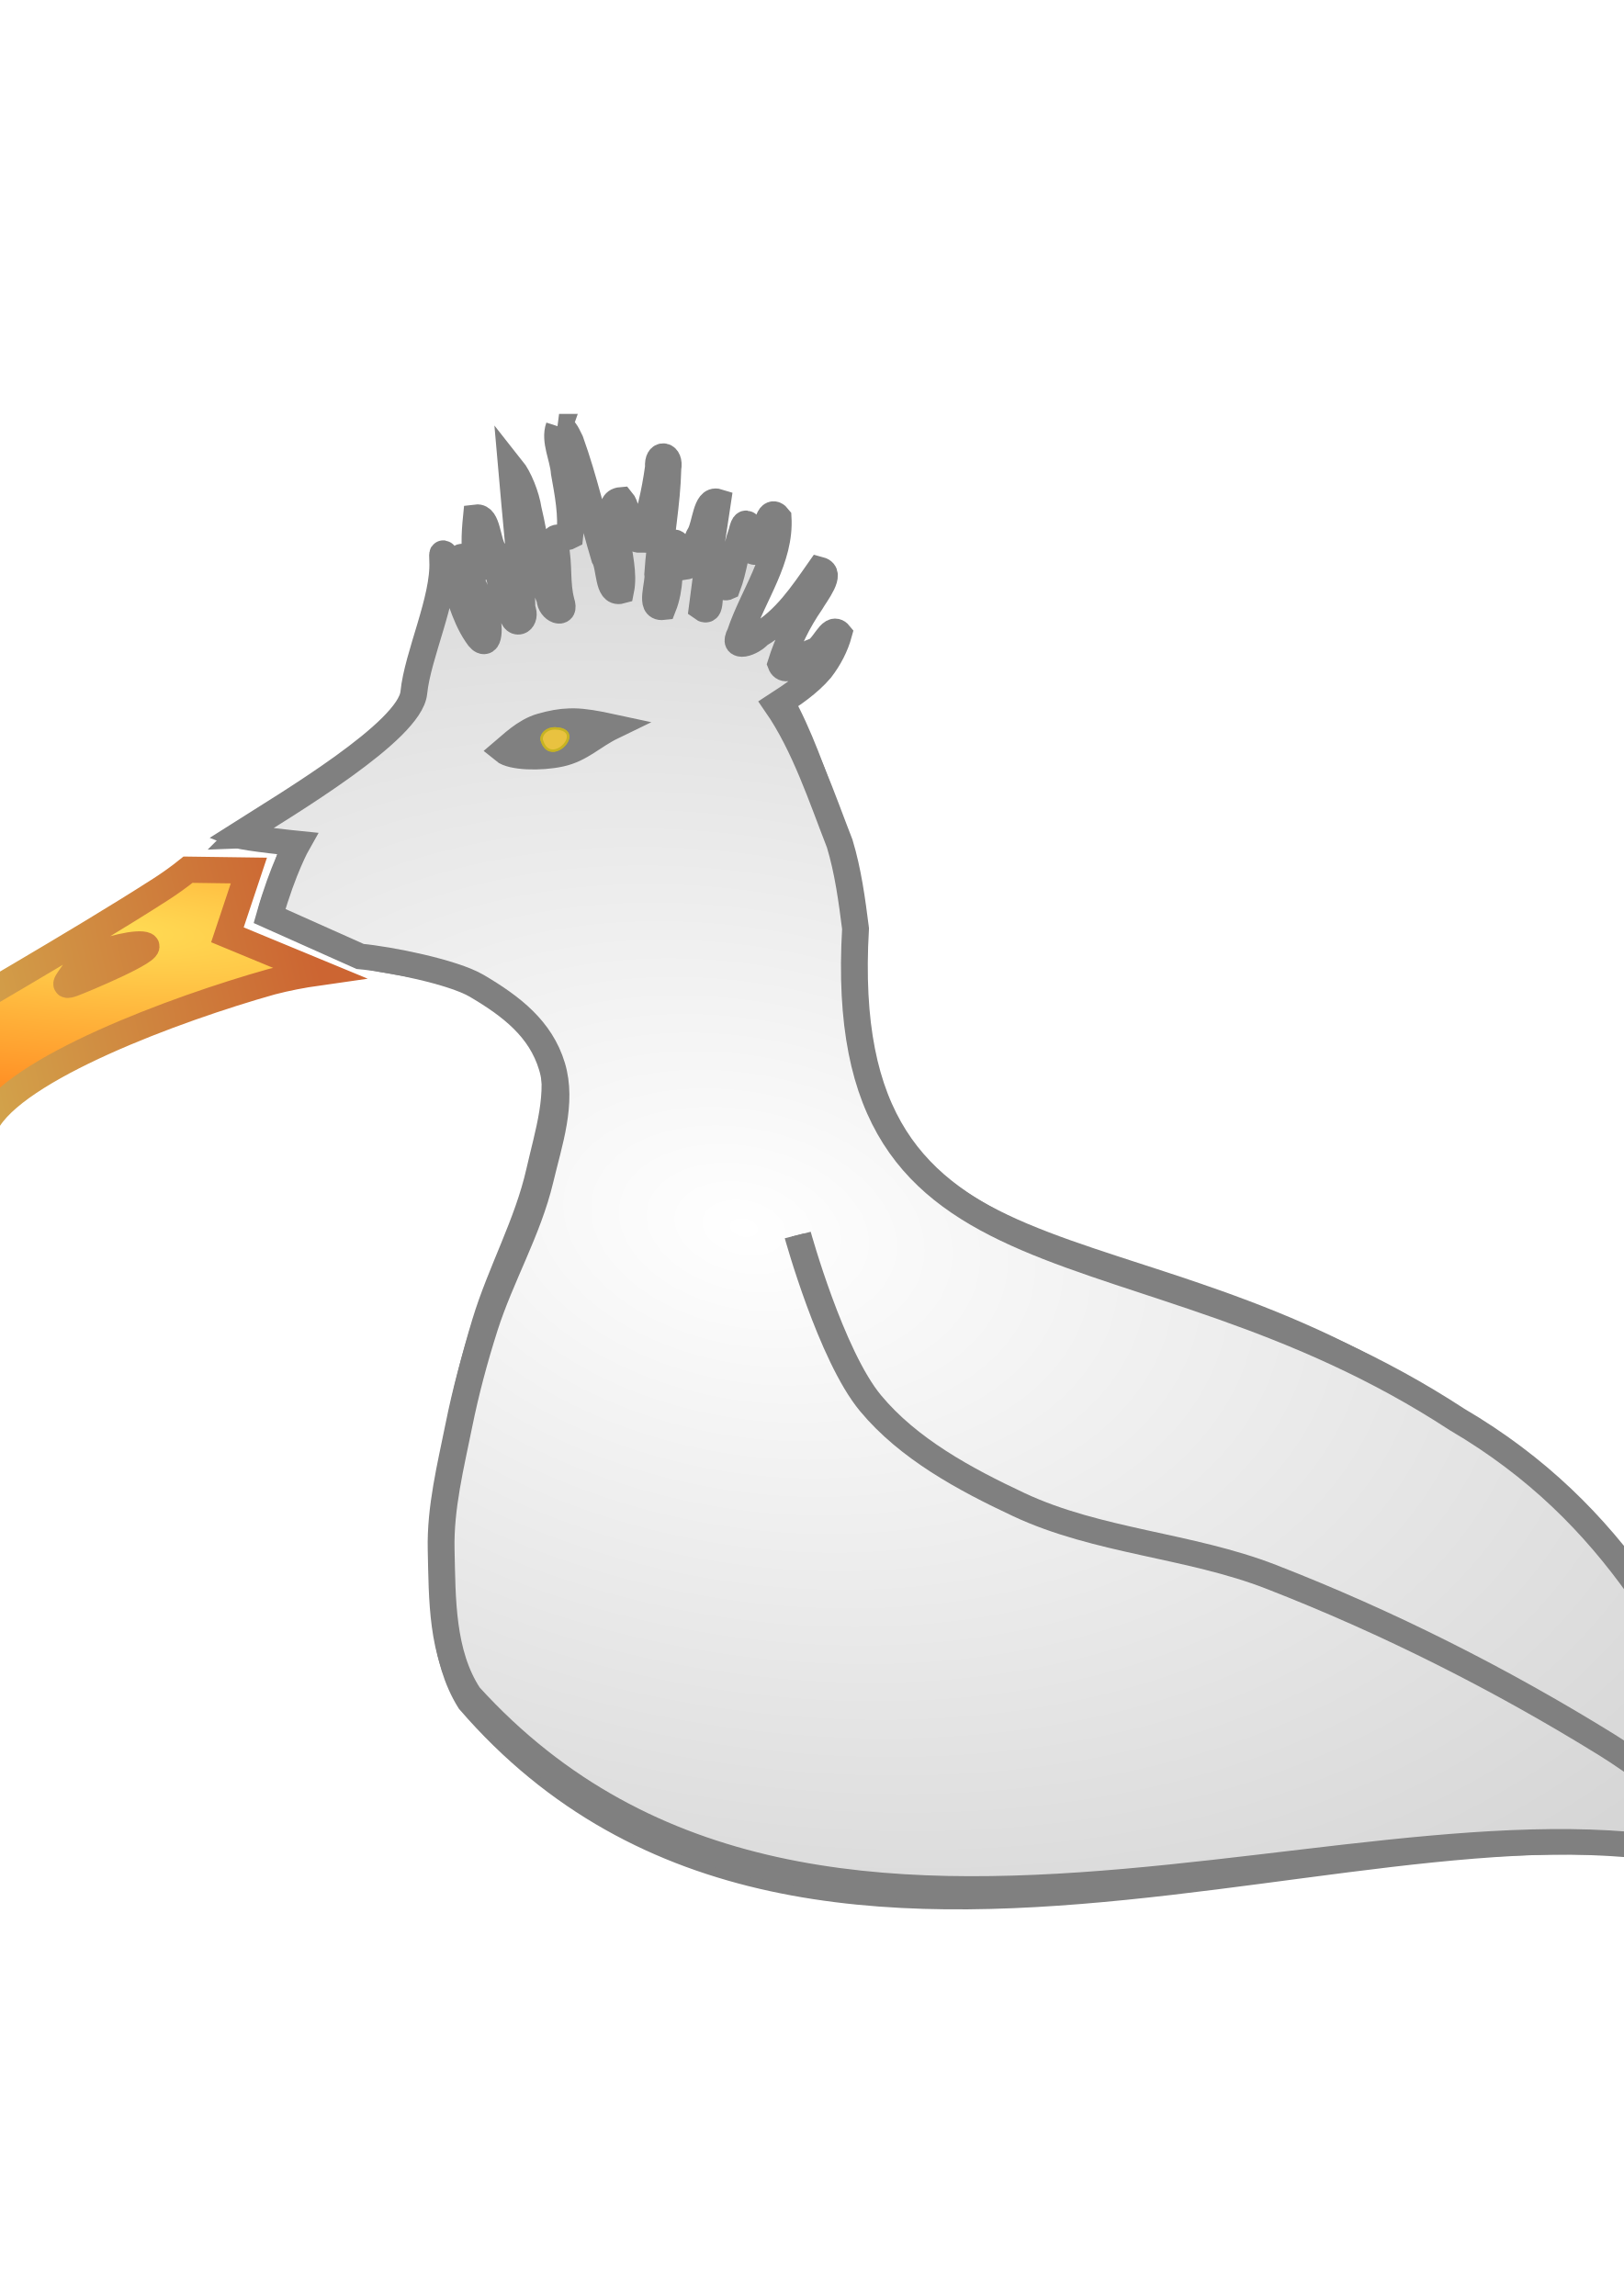
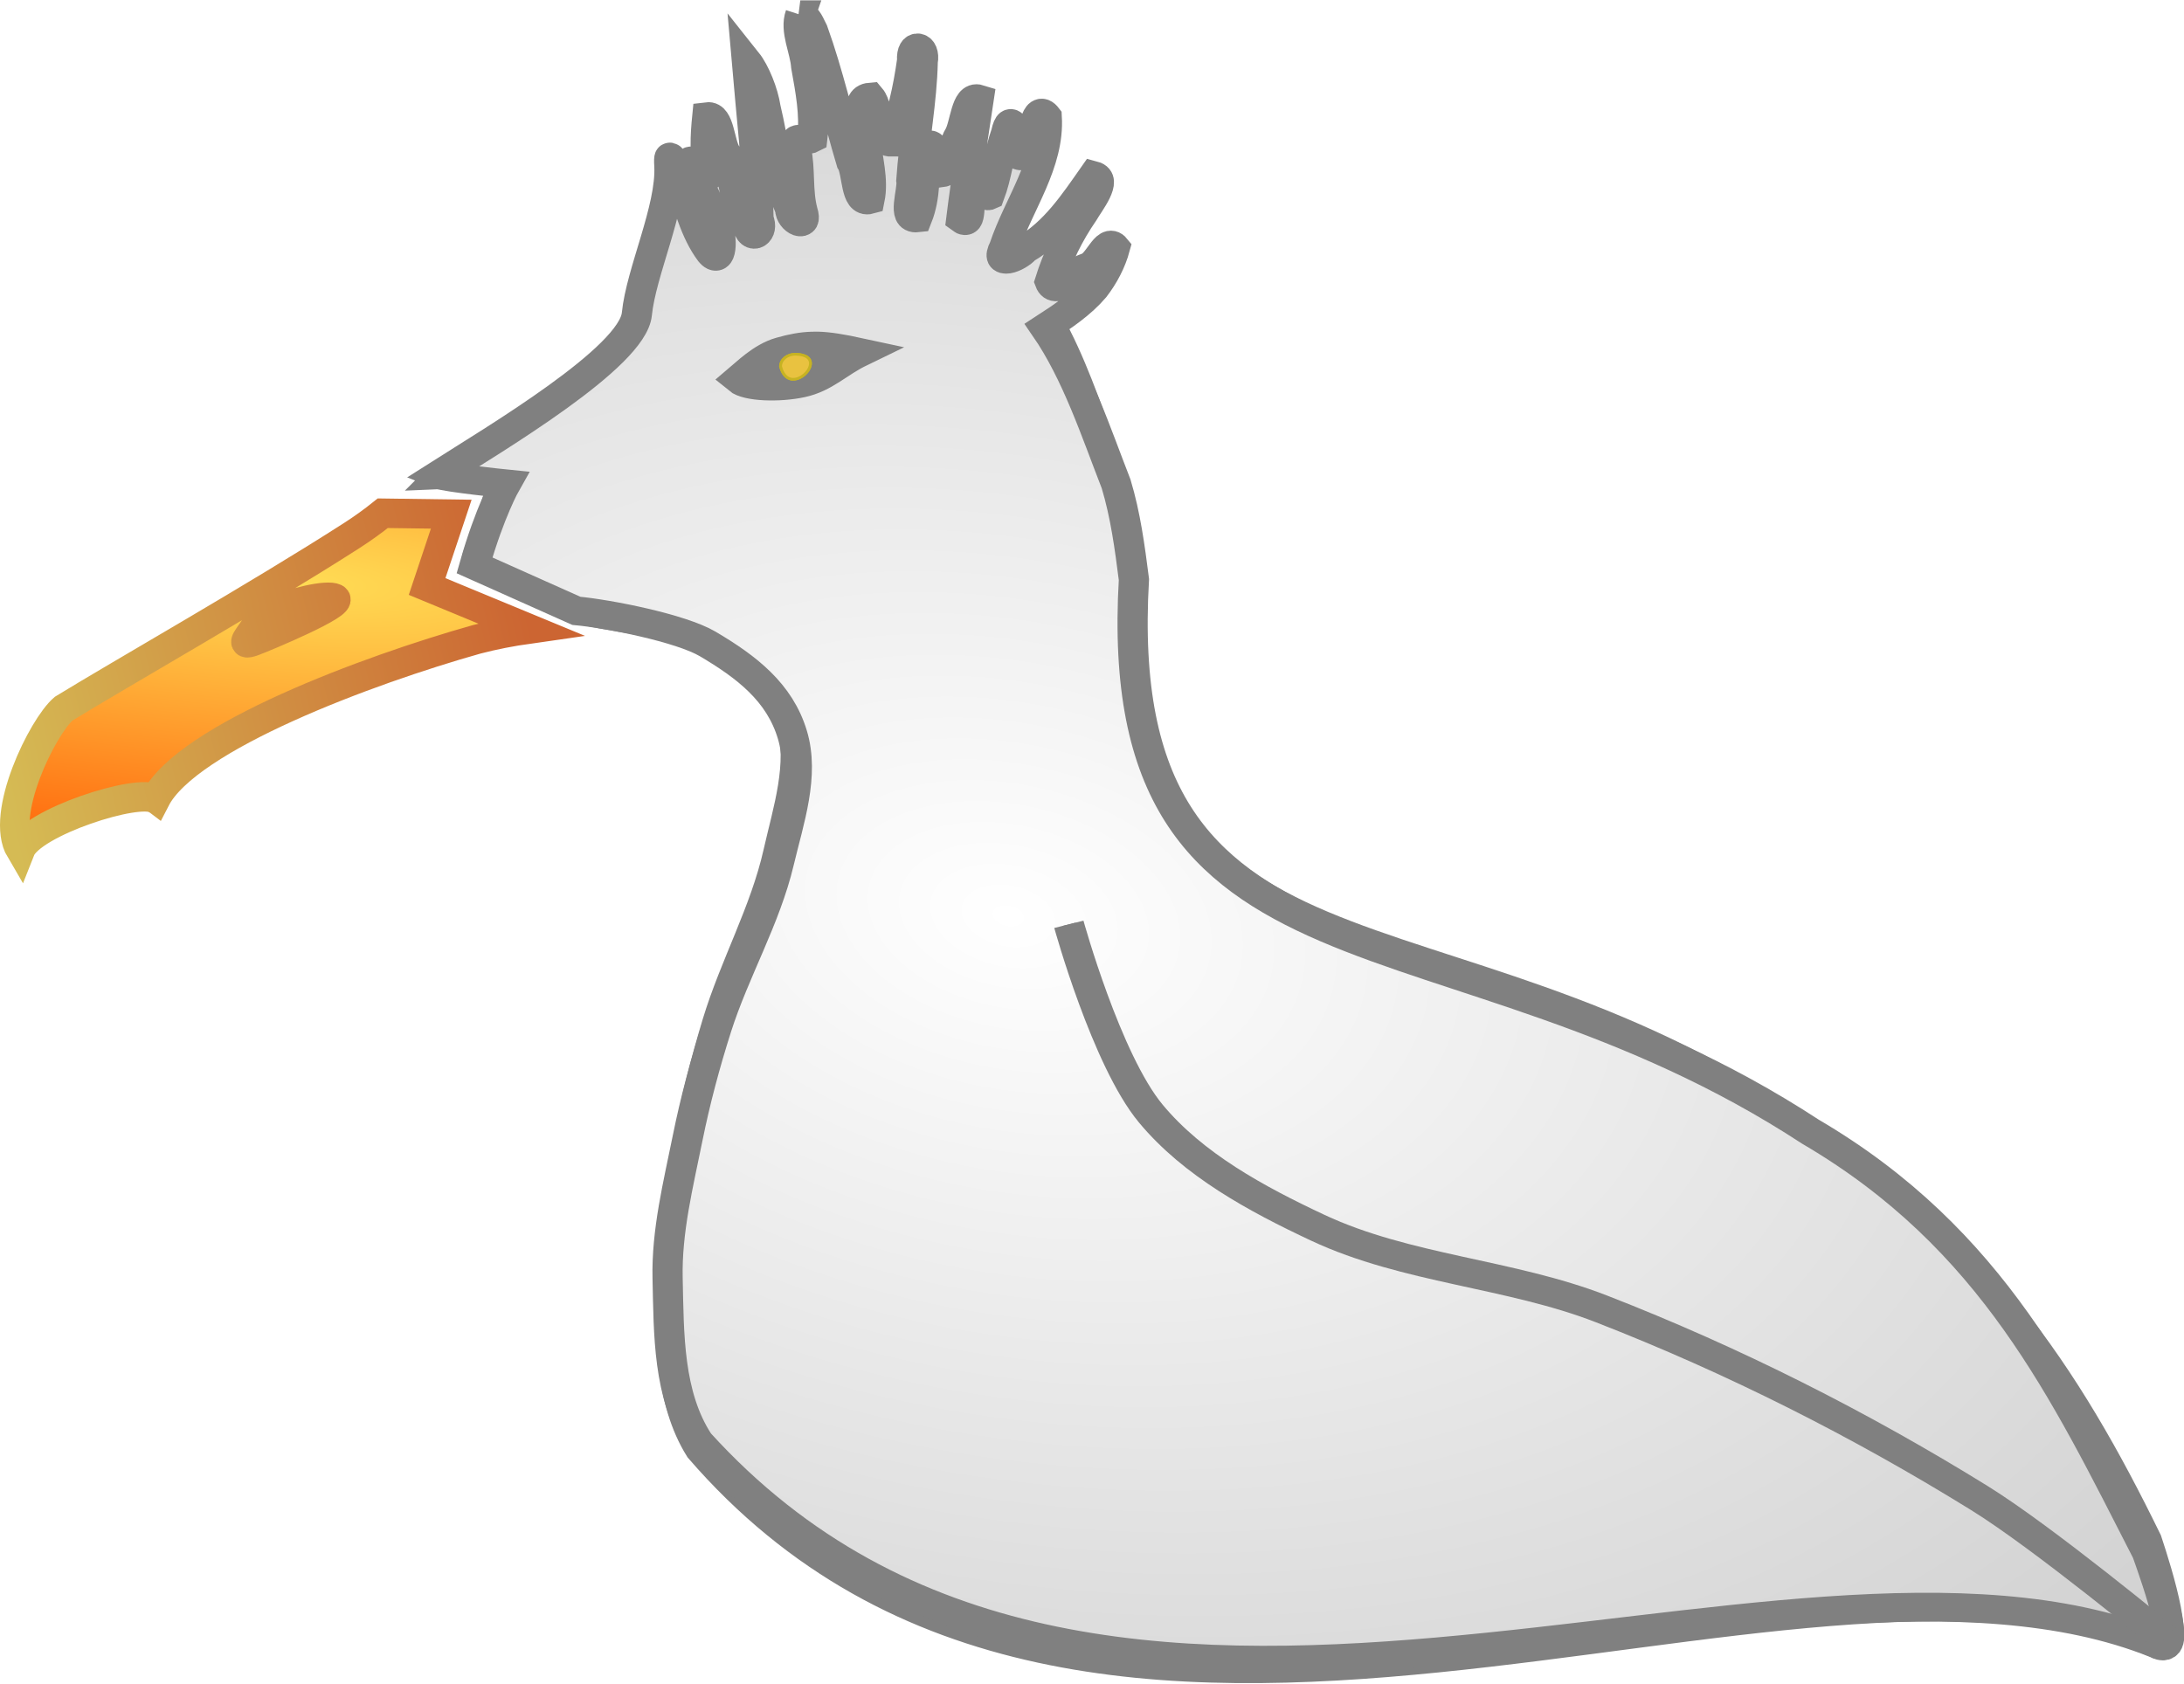
- <svg xmlns="http://www.w3.org/2000/svg" xmlns:xlink="http://www.w3.org/1999/xlink" width="744.094" height="1052.362" id="svg4870" version="1.1">
+ <svg xmlns="http://www.w3.org/2000/svg" xmlns:xlink="http://www.w3.org/1999/xlink" width="718.937" height="554.161" id="svg4870" version="1.1">
  <defs id="defs4872">
    <radialGradient cx="295.859" cy="154.312" r="297.054" fx="295.859" fy="154.312" id="radialGradient6909" xlink:href="#linearGradient3831-7" gradientUnits="userSpaceOnUse" gradientTransform="matrix(1.664173,0.4031523,-0.269257,1.111466,1523.302,15.77786)" />
    <linearGradient id="linearGradient3831-7">
      <stop id="stop3833-0" style="stop-color:#ffffff;stop-opacity:1" offset="0" />
      <stop id="stop3835-6" style="stop-color:#d2d2d2;stop-opacity:1" offset="1" />
    </linearGradient>
    <radialGradient cx="295.859" cy="154.312" r="297.054" fx="295.859" fy="154.312" id="radialGradient7181" xlink:href="#linearGradient3831-9" gradientUnits="userSpaceOnUse" gradientTransform="matrix(1.86096,0.4515587,-0.3010964,1.24492,546.6978,-552.891)" />
    <linearGradient id="linearGradient3831-9">
      <stop id="stop3833-7" style="stop-color:#ffffff;stop-opacity:1" offset="0" />
      <stop id="stop3835-8" style="stop-color:#d2d2d2;stop-opacity:1" offset="1" />
    </linearGradient>
    <radialGradient cx="84.646" cy="-17.734" r="97.564" fx="84.646" fy="-17.734" id="radialGradient7421" xlink:href="#linearGradient3819-4-44-9" gradientUnits="userSpaceOnUse" gradientTransform="matrix(6.644412,0.5259881,-0.1475268,1.363387,197.3195,269.9062)" />
    <linearGradient id="linearGradient3819-4-44-9">
      <stop id="stop3821-2-99-25" style="stop-color:#ffdd55;stop-opacity:1" offset="0" />
      <stop id="stop3823-5-9-2" style="stop-color:#ff5500;stop-opacity:1" offset="1" />
    </linearGradient>
    <linearGradient x1="-21.503" y1="27.094" x2="174.625" y2="27.094" id="linearGradient7423" xlink:href="#linearGradient3847-6-26-6" gradientUnits="userSpaceOnUse" gradientTransform="matrix(1.113072,-0.2634023,0.2511821,1.061432,661.7092,317.6533)" />
    <linearGradient id="linearGradient3847-6-26-6">
      <stop id="stop3849-0-3-2" style="stop-color:#d5bb54;stop-opacity:1" offset="0" />
      <stop id="stop3851-8-9-9" style="stop-color:#cc6532;stop-opacity:1" offset="1" />
    </linearGradient>
    <radialGradient r="97.564" fy="-17.734" fx="84.646" cy="-17.734" cx="84.646" gradientTransform="matrix(6.644412,0.5259881,-0.1475268,1.363387,197.3195,269.9062)" gradientUnits="userSpaceOnUse" id="radialGradient4866" xlink:href="#linearGradient3819-4-44-9" />
    <linearGradient y2="27.094" x2="174.625" y1="27.094" x1="-21.503" gradientTransform="matrix(1.113072,-0.2634023,0.2511821,1.061432,661.7092,317.6533)" gradientUnits="userSpaceOnUse" id="linearGradient4868" xlink:href="#linearGradient3847-6-26-6" />
  </defs>
-   <g id="layer1">
-     <g transform="translate(-718.6523,135.5674)" id="layer6" style="display:inline">
+   <g id="layer1" transform="translate(-15.47823,-21.28167)">
+     <g transform="matrix(0.8082985,0,0,0.8082985,-509.0506,-22.36645)" id="layer6" style="display:inline">
      <path d="m 804.823,263.05 c -4.087,3.292 -8.373,6.349 -12.81,9.196 -38.461,24.685 -93.945,56.17 -117.183,70.429 -8.51,7.288 -26.188,43.031 -17.611,57.514 4.463,-11.313 48.47,-25.372 55.048,-20.698 12.97,-25.251 86.665,-52.637 130.759,-65.06 6.973,-1.83 14.25,-3.223 21.58,-4.266 l -41.736,-17.269 9.834,-29.461 z m -30.386,35.353 c 5.018,-1.121 9.387,-1.496 10.971,-0.67 4.033,2.102 -28.769,15.817 -33.294,17.476 -6.269,2.299 -1.419,-1.974 1.673,-7.366 2.112,-3.682 12.287,-7.572 20.65,-9.44 z" id="path7189" style="fill:url(#radialGradient4866);fill-opacity:1;stroke:url(#linearGradient4868);stroke-width:12;stroke-miterlimit:4;stroke-opacity:1;stroke-dasharray:none;display:inline" />
    </g>
-     <g transform="translate(-716.6034,791.0092)" id="layer3" style="display:inline">
+     <g transform="matrix(0.8082985,0,0,0.8082985,-507.3945,507.4262)" id="layer3" style="display:inline">
      <path d="m 972.851,-476.736 c -3.287,0 -5.941,2.291 -5.941,5.11 2.478,9.997 11.505,3.907 11.901,-0.929 0.177,-2.155 -1.362,-4.062 -5.961,-4.182 z" id="path3817" style="fill:#e9c240;fill-opacity:1;stroke:#c7b322;stroke-width:1.119;stroke-opacity:1" />
      <g id="g7462">
        <path d="m 826.924,-408.253 c 4.393,-0.191 16.562,2.592 23.573,2.989 0.433,3.432 -1.476,9.221 -3.765,15.34 -2.289,6.12 -4.96,12.57 -6.05,17.325 l 39.372,18.747 c 31.636,7.738 71.434,5.052 88.948,46.571 4.927,17.165 -1.383,35.887 -5.312,53.308 -5.4,23.943 -17.726,45.817 -24.846,69.304 -4.605,15.191 -8.535,30.614 -11.532,46.203 -3.725,19.373 -8.404,38.939 -7.968,58.664 0.513,23.175 0.123,48.783 12.406,68.429 159.227,184.25 444.326,16.487 593.16,79.205 11.831,6.75 0.739,-28.706 -3.564,-41.644 -32.923,-67.462 -69.957,-123.42 -142.587,-168.178 -144.575,-99.288 -281.139,-45.61 -271.157,-225.829 -1.633,-13.438 -5.944,-31.32 -9.687,-44.329 -12.402,-33.31 -24.078,-74.91 -55.004,-90.621 -17.02,-7.501 -32.445,-10.602 -46.582,-10.466 -61.26,0.589 -94.224,69.781 -138.209,87.785 -1.678,1.022 -27.275,15.284 -31.195,17.195 z m 149.904,-61.508 c 5.16,-0.155 10.701,0.738 19.15,2.66 -8.934,4.546 -14.063,10.704 -23.343,12.811 -8.926,2.026 -21.533,1.63 -25.126,-1.505 3.089,-2.72 9.402,-9.5 16.809,-11.691 4.709,-1.393 8.497,-2.154 12.51,-2.275 z" id="path3004" style="fill:url(#radialGradient7181);fill-opacity:1;stroke:#808080;stroke-width:12;stroke-linecap:butt;stroke-linejoin:miter;stroke-miterlimit:4;stroke-dasharray:none" />
      </g>
      <path d="m 1081.705,-238.27 c 0,0 14.918,56.792 32.619,79.167 16.938,21.41 42.016,35.704 66.493,47.752 35.267,17.358 76.53,19.058 112.912,33.929 52.477,21.45 103.012,48.252 150.549,79.167 25.472,16.565 74.02,58.747 74.02,58.747" id="path3867" style="fill:none;stroke:#808080;stroke-width:5.596;stroke-linecap:butt;stroke-linejoin:miter;stroke-miterlimit:4;stroke-opacity:1;stroke-dasharray:none" />
      <path d="m 970.851,-464.736 c -3.287,0 -5.941,2.291 -5.941,5.11 2.478,9.997 11.505,3.907 11.901,-0.929 0.177,-2.155 -1.362,-4.062 -5.961,-4.182 z" id="path3869" style="fill:#e9c240;fill-opacity:1;stroke:#c7b322;stroke-width:1.119;stroke-opacity:1" />
      <path d="m 1081.705,-238.27 c 0,0 14.918,56.792 32.619,79.167 16.938,21.41 42.016,35.704 66.493,47.752 35.267,17.358 76.53,19.058 112.912,33.929 52.477,21.45 103.012,48.252 150.549,79.167 25.472,16.565 74.02,58.747 74.02,58.747" id="path3875" style="fill:none;stroke:#808080;stroke-width:12;stroke-linecap:butt;stroke-linejoin:miter;stroke-miterlimit:4;stroke-opacity:1;stroke-dasharray:none" />
    </g>
-     <g transform="translate(-716.6034,791.0092)" id="layer2" style="display:inline">
+     <g transform="matrix(0.8082985,0,0,0.8082985,-507.3945,507.4262)" id="layer2" style="display:inline">
      <g transform="matrix(1.143814,0,0,1.090748,-321.0928,-513.2175)" id="g3115">
        <g transform="translate(881.2324,-140.3634)" id="g3117">
          <path d="m 246.954,167.694 c -2.939,0 -5.312,2.046 -5.312,4.562 2.216,8.925 10.288,3.488 10.643,-0.829 0.158,-1.924 -1.218,-3.626 -5.33,-3.733 z" id="path3119" style="fill:#e9c240;fill-opacity:1;stroke:#c7b322;stroke-opacity:1" />
          <path d="m 1900.031,-30 c -2.01,5.936 1.664,12.954 2.094,19.312 1.505,8.816 3.201,17.939 2.188,26.844 -2.708,1.519 -7.52,-2.136 -5.781,4.188 1.565,7.603 0.393,15.436 2.313,23.031 2.155,6.887 -4.394,3.766 -4.438,-0.844 -4.741,-12.033 -5.837,-25.113 -8.719,-37.656 -0.853,-5.975 -3.829,-13.663 -6.719,-17.469 1.602,19.645 3.907,39.248 4.187,58.969 2.164,4.89 -2.743,8.74 -3.937,2.031 -4.372,-8.247 -5.235,-17.601 -7.531,-26.469 -2.473,-3.801 -2.409,-14.49 -6.781,-13.906 -0.686,7.23 -1.083,14.464 0.813,21.594 -1.722,4.235 -7.266,-10.236 -7.25,-2.969 4.482,7.401 7.573,15.418 10.344,23.562 1.688,3.711 1.089,15.173 -3.688,7.312 -5.462,-8.468 -7.175,-18.667 -11.062,-27.875 -0.751,-2.64 -3.17,-11.14 -2.656,-3.219 0.77,15.841 -10.087,39.599 -11.571,55.341 -1.523,16.159 -50.299,46.45 -70.517,59.937 2.905,1.231 23.826,3.453 23.826,3.453 0,0 -5.681,10.478 -11.102,30.46 l 36.252,16.986 c 11.481,1.099 37.223,6.455 46.769,12.364 13.942,8.63 25.594,18.074 30.125,33.833 4.406,15.325 -1.237,32.04 -4.75,47.594 -4.829,21.376 -15.851,40.906 -22.219,61.875 -4.118,13.562 -7.632,27.332 -10.313,41.25 -3.331,17.297 -7.515,34.765 -7.125,52.375 0.459,20.69 0.11,43.554 11.094,61.094 142.455,164.544 385.675,19.318 518.844,75.344 10.58,6.026 0.661,-22.542 -3.188,-34.094 -29.441,-60.23 -54.831,-117.134 -119.781,-157.094 -129.287,-88.645 -249.865,-45.35 -240.938,-206.25 -1.46,-11.998 -2.997,-24.105 -6.344,-35.719 -7.11,-19.065 -13.967,-41.172 -25.25,-58.281 6.306,-4.277 12.677,-8.792 17.469,-14.688 3.383,-4.589 5.983,-9.812 7.406,-15.312 -3.154,-4.046 -5.987,6.912 -10.281,7.469 -3.618,1.184 -10.735,11.437 -12.938,5.312 2.715,-9.12 6.743,-17.737 11.969,-25.688 1.908,-3.514 8.848,-12.488 3.562,-13.969 -6.802,10.171 -13.638,21.032 -24.344,27.562 -2.662,3.321 -11.106,6.725 -7.438,-0.719 5.15,-16.178 16.166,-31.152 15.156,-48.781 -3.984,-5.471 -4.796,7.169 -6.219,10.094 0.421,5.231 -5.821,6.688 -4.906,0.281 0.599,-3.875 -1.546,-12.815 -3.344,-4.312 -2.561,7.614 -3.221,15.841 -5.938,23.344 -2.534,1.248 -3.869,-7.02 -6.125,-1.188 -1.804,2.467 0.289,13.287 -3.906,9.969 1.767,-14.968 4.125,-29.899 6.219,-44.812 -4.6,-1.507 -4.817,9.883 -7.094,13.75 -2.403,3.899 -1.749,13.238 -6.156,13.844 -0.955,-2.596 -2.863,-15.418 -5.938,-8.406 -0.103,8.422 0.311,17.225 -2.719,25.219 -5.646,0.675 -1.456,-10.08 -2.094,-14.031 0.956,-14.796 3.762,-29.466 4.062,-44.281 1.082,-6.188 -4.222,-7.407 -3.781,-0.531 -1.392,10.421 -3.518,20.748 -7.281,30.594 -6.069,0.082 -4.063,-12.484 -7.625,-16.875 -6.203,0.523 -1.325,11.163 -1.688,15.688 0.63,7.523 2.917,15.078 1.438,22.625 -5.143,1.485 -4.178,-10.261 -6.469,-14.031 -4.654,-16.292 -8.161,-32.94 -13.656,-48.969 -1.102,-2.08 -1.991,-5.435 -4.531,-6.062 z m 5.906,123.719 c 4.143,0.083 8.764,0.905 15.375,2.406 -7.989,4.058 -12.576,9.557 -20.875,11.438 -7.982,1.809 -19.256,1.455 -22.469,-1.344 2.762,-2.428 8.408,-8.482 15.031,-10.438 4.212,-1.243 7.598,-1.923 11.188,-2.031 0.577,-0.017 1.158,-0.043 1.75,-0.031 z" transform="translate(-1650.047,94.97996)" id="path3121" style="fill:url(#radialGradient6909);fill-opacity:1;stroke:#808080;stroke-width:10.743;stroke-linecap:round;stroke-linejoin:miter;stroke-miterlimit:4;stroke-dasharray:none" />
        </g>
        <path d="m 1129.498,51.389 c -2.939,0 -5.312,2.046 -5.312,4.562 2.216,8.925 10.288,3.488 10.643,-0.829 0.158,-1.924 -1.218,-3.626 -5.33,-3.733 z" id="path3125" style="fill:#e9c240;fill-opacity:1;stroke:#c7b322;stroke-opacity:1" />
        <path d="m 1226.841,264.292 c 0,0 13.341,50.704 29.17,70.681 15.147,19.115 37.573,31.877 59.461,42.633 31.537,15.497 68.438,17.015 100.972,30.292 46.928,19.15 92.119,43.079 134.63,70.681 22.779,14.79 66.193,52.449 66.193,52.449" id="path3129" style="fill:none;stroke:#808080;stroke-width:5;stroke-linecap:butt;stroke-linejoin:miter;stroke-miterlimit:4;stroke-opacity:1;stroke-dasharray:none" />
        <path d="m 1129.498,51.389 c -2.939,0 -5.312,2.046 -5.312,4.562 2.216,8.925 10.288,3.488 10.643,-0.829 0.158,-1.924 -1.218,-3.626 -5.33,-3.733 z" id="path3131" style="fill:#e9c240;fill-opacity:1;stroke:#c7b322;stroke-opacity:1" />
        <path d="m 1226.841,264.292 c 0,0 13.341,50.704 29.17,70.681 15.147,19.115 37.573,31.877 59.461,42.633 31.537,15.497 68.438,17.015 100.972,30.292 46.928,19.15 92.119,43.079 134.63,70.681 22.779,14.79 66.193,52.449 66.193,52.449" id="path3135" style="fill:none;stroke:#808080;stroke-width:10.743;stroke-linecap:butt;stroke-linejoin:miter;stroke-miterlimit:4;stroke-opacity:1;stroke-dasharray:none" />
      </g>
    </g>
  </g>
</svg>
